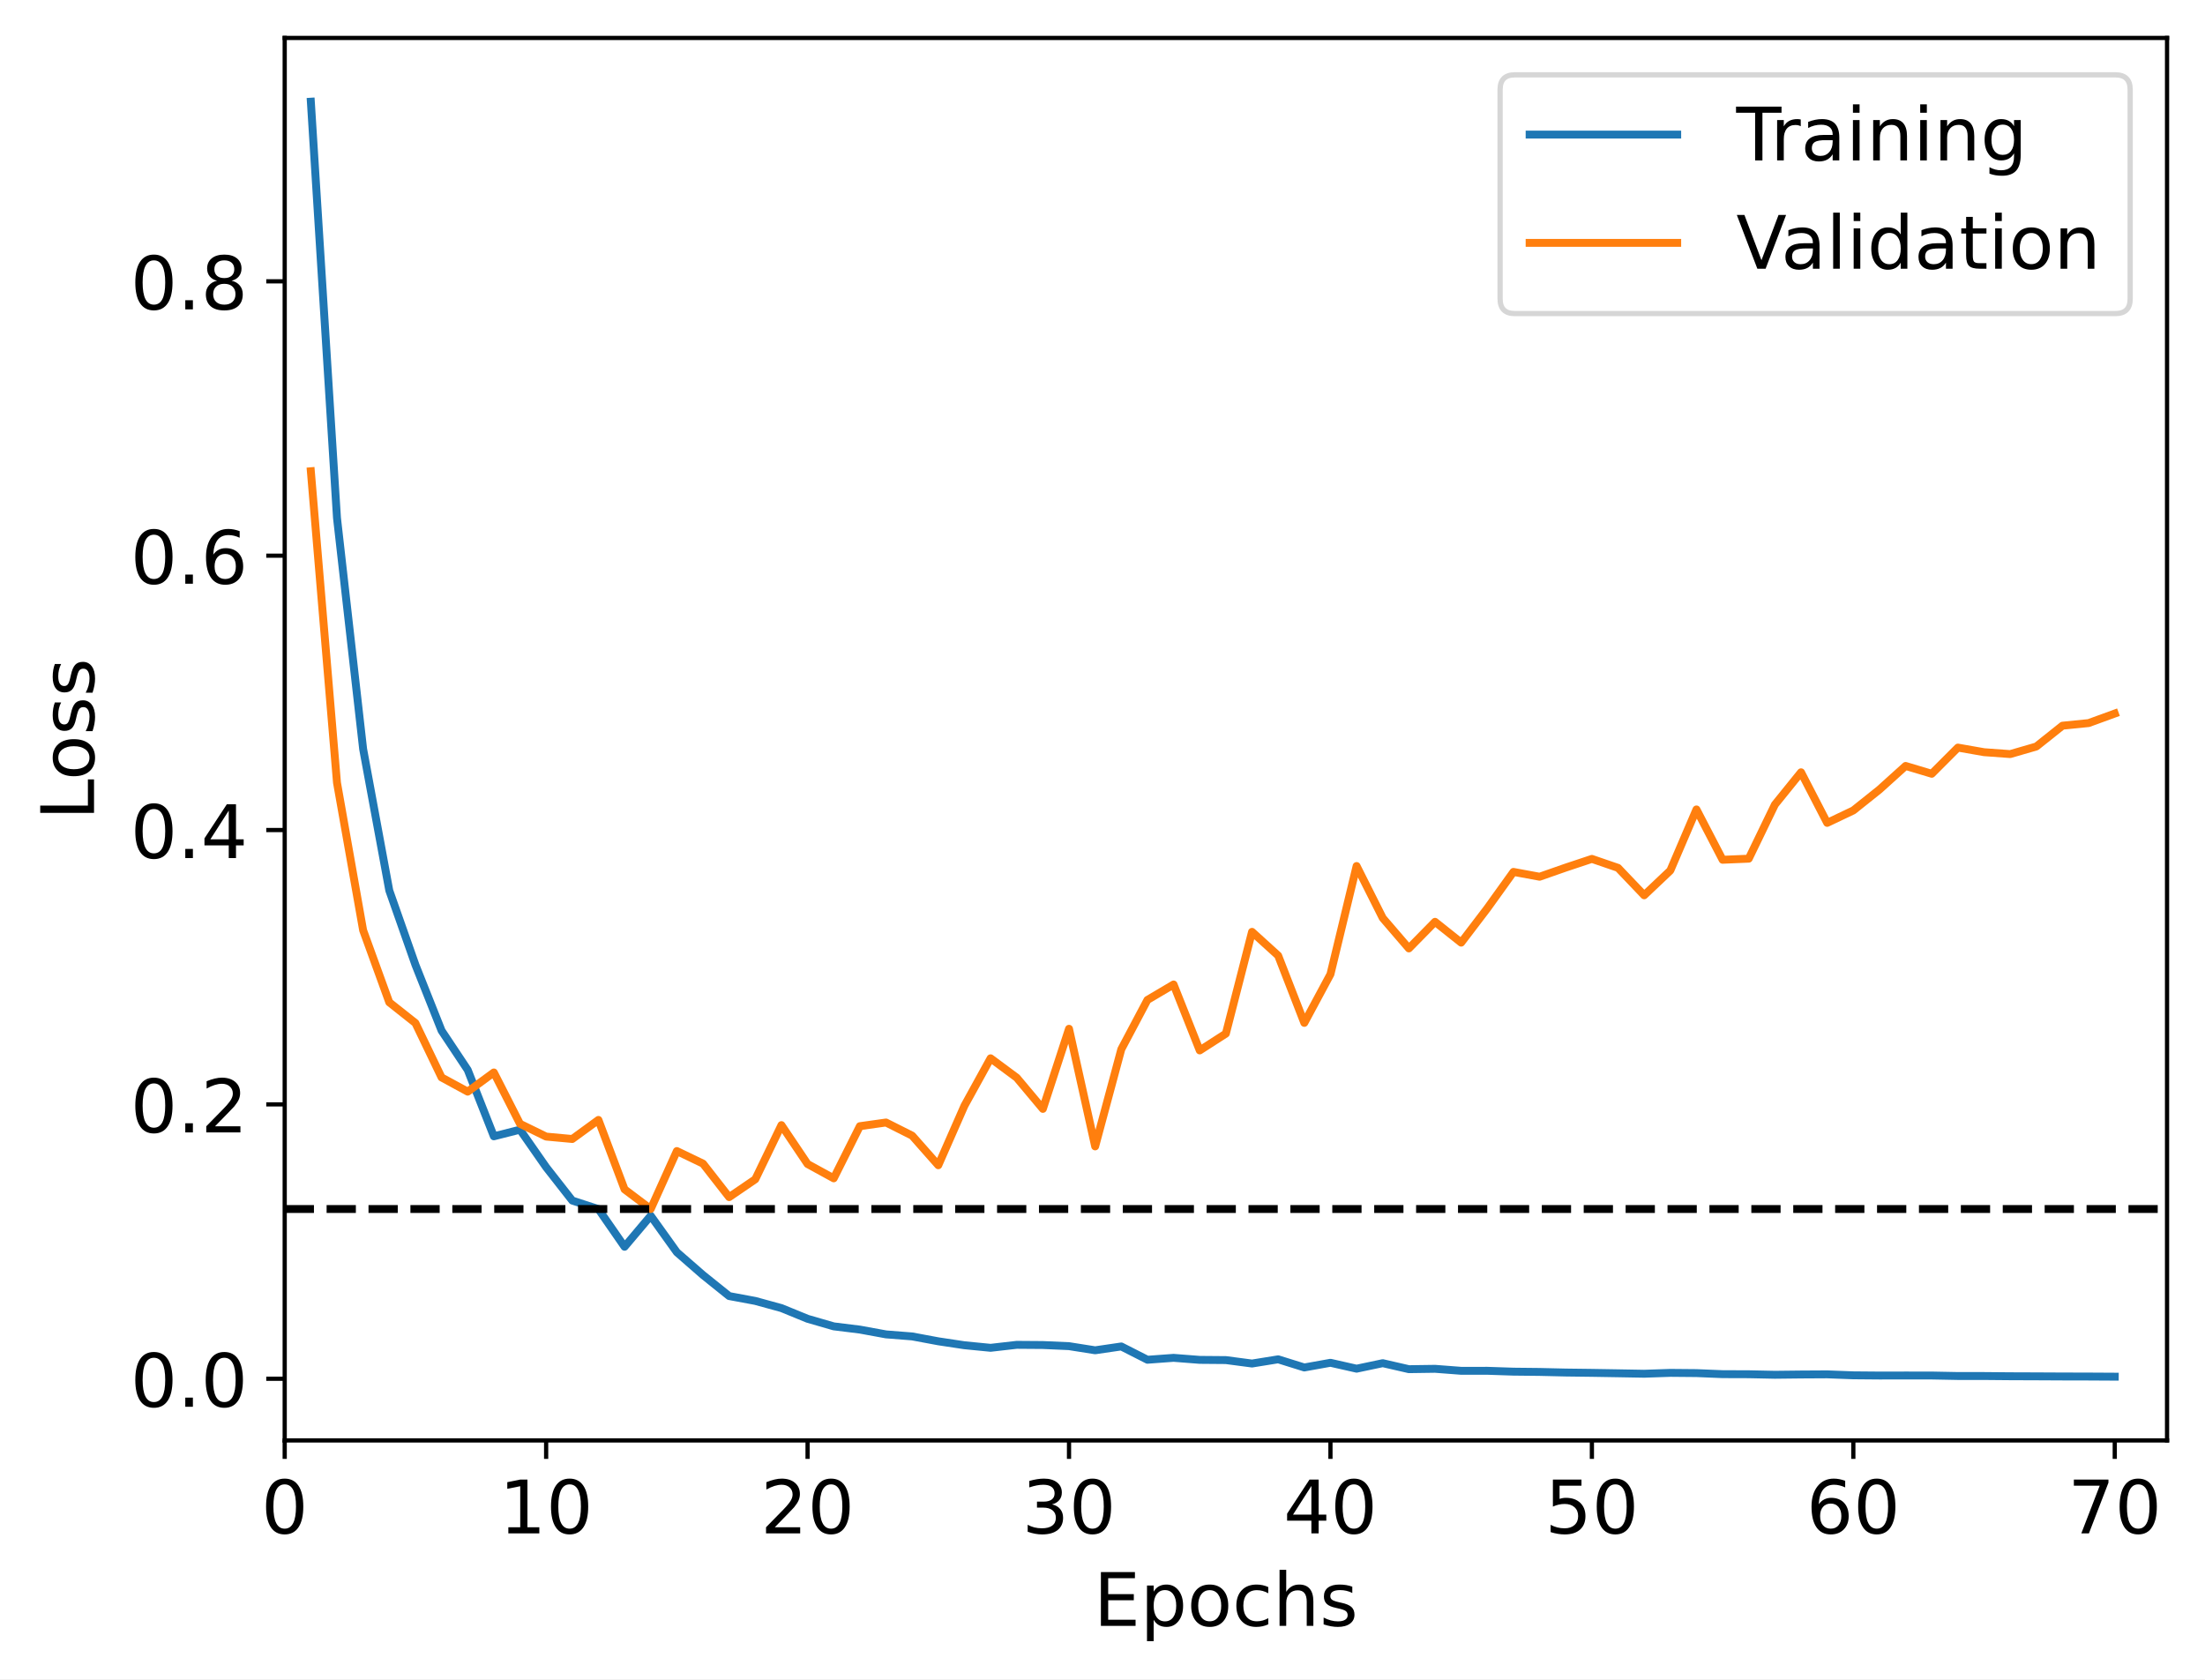
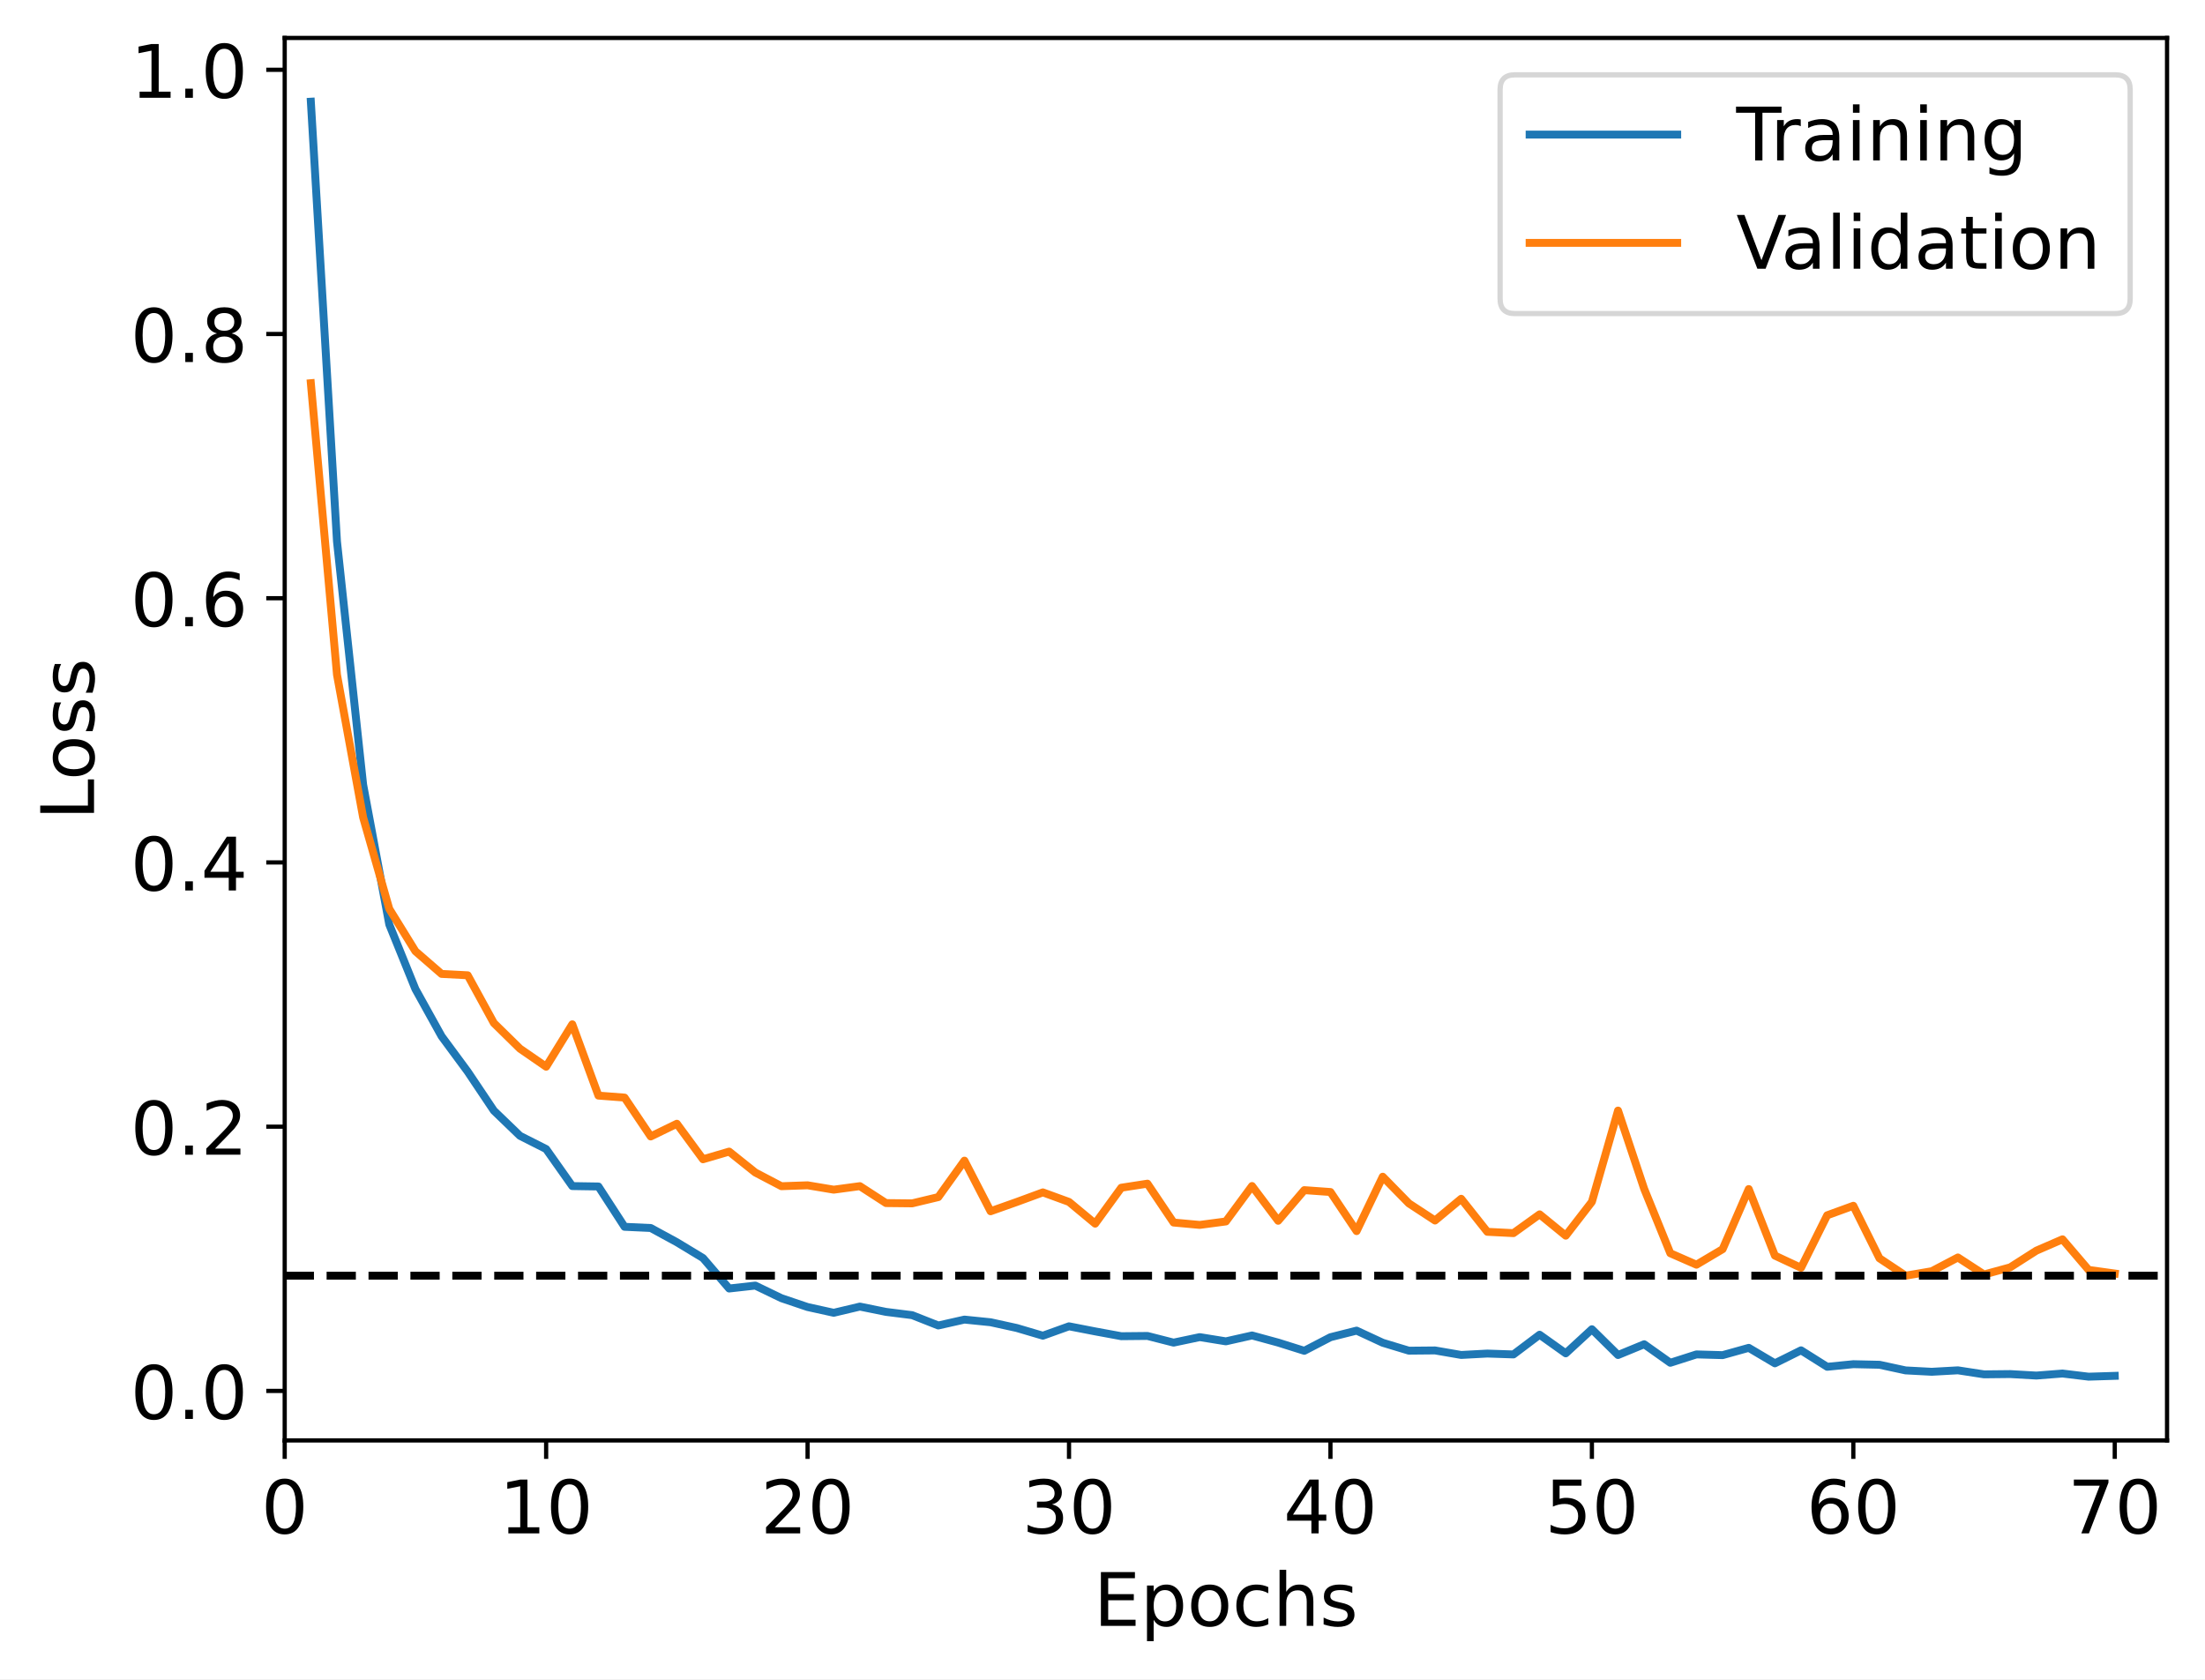
<svg xmlns="http://www.w3.org/2000/svg" xmlns:xlink="http://www.w3.org/1999/xlink" width="418.334pt" height="318.611pt" viewBox="0 0 418.334 318.611" version="1.1">
  <defs>
    <style type="text/css">*{stroke-linejoin: round; stroke-linecap: butt}</style>
  </defs>
  <g id="figure_1">
    <g id="patch_1">
      <path d="M 0 318.611  L 418.334 318.611  L 418.334 0  L 0 0  z " style="fill: #ffffff" />
    </g>
    <g id="axes_1">
      <g id="patch_2">
        <path d="M 54.014 273.312  L 411.134 273.312  L 411.134 7.2  L 54.014 7.2  z " style="fill: #ffffff" />
      </g>
      <g id="matplotlib.axis_1">
        <g id="xtick_1">
          <g id="line2d_1">
            <defs>
-               <path id="m3c6b637e3c" d="M 0 0  L 0 3.5  " style="stroke: #000000; stroke-width: 0.8" />
-             </defs>
-             <g>
-               <use xlink:href="#m3c6b637e3c" x="54.014" y="273.312" style="stroke: #000000; stroke-width: 0.8" />
+               <path id="mb7fa42f350" d="M 0 0  L 0 3.5  " style="stroke: #000000; stroke-width: 0.8" />
+             </defs>
+             <g>
+               <use xlink:href="#mb7fa42f350" x="54.014" y="273.312" style="stroke: #000000; stroke-width: 0.8" />
            </g>
          </g>
          <g id="text_1">
            <g transform="translate(49.56 290.9498) scale(0.14 -0.14)">
              <defs>
                <path id="DejaVuSans-30" d="M 2034 4250  Q 1547 4250 1301 3770  Q 1056 3291 1056 2328  Q 1056 1369 1301 889  Q 1547 409 2034 409  Q 2525 409 2770 889  Q 3016 1369 3016 2328  Q 3016 3291 2770 3770  Q 2525 4250 2034 4250  z M 2034 4750  Q 2819 4750 3233 4129  Q 3647 3509 3647 2328  Q 3647 1150 3233 529  Q 2819 -91 2034 -91  Q 1250 -91 836 529  Q 422 1150 422 2328  Q 422 3509 836 4129  Q 1250 4750 2034 4750  z " transform="scale(0.015625)" />
              </defs>
              <use xlink:href="#DejaVuSans-30" />
            </g>
          </g>
        </g>
        <g id="xtick_2">
          <g id="line2d_2">
            <g>
-               <use xlink:href="#m3c6b637e3c" x="103.614" y="273.312" style="stroke: #000000; stroke-width: 0.8" />
+               <use xlink:href="#mb7fa42f350" x="103.614" y="273.312" style="stroke: #000000; stroke-width: 0.8" />
            </g>
          </g>
          <g id="text_2">
            <g transform="translate(94.70625 290.9498) scale(0.14 -0.14)">
              <defs>
                <path id="DejaVuSans-31" d="M 794 531  L 1825 531  L 1825 4091  L 703 3866  L 703 4441  L 1819 4666  L 2450 4666  L 2450 531  L 3481 531  L 3481 0  L 794 0  L 794 531  z " transform="scale(0.015625)" />
              </defs>
              <use xlink:href="#DejaVuSans-31" />
              <use xlink:href="#DejaVuSans-30" x="63.623" />
            </g>
          </g>
        </g>
        <g id="xtick_3">
          <g id="line2d_3">
            <g>
-               <use xlink:href="#m3c6b637e3c" x="153.214" y="273.312" style="stroke: #000000; stroke-width: 0.8" />
+               <use xlink:href="#mb7fa42f350" x="153.214" y="273.312" style="stroke: #000000; stroke-width: 0.8" />
            </g>
          </g>
          <g id="text_3">
            <g transform="translate(144.3063 290.9498) scale(0.14 -0.14)">
              <defs>
                <path id="DejaVuSans-32" d="M 1228 531  L 3431 531  L 3431 0  L 469 0  L 469 531  Q 828 903 1448 1529  Q 2069 2156 2228 2338  Q 2531 2678 2651 2914  Q 2772 3150 2772 3378  Q 2772 3750 2511 3984  Q 2250 4219 1831 4219  Q 1534 4219 1204 4116  Q 875 4013 500 3803  L 500 4441  Q 881 4594 1212 4672  Q 1544 4750 1819 4750  Q 2544 4750 2975 4387  Q 3406 4025 3406 3419  Q 3406 3131 3298 2873  Q 3191 2616 2906 2266  Q 2828 2175 2409 1742  Q 1991 1309 1228 531  z " transform="scale(0.015625)" />
              </defs>
              <use xlink:href="#DejaVuSans-32" />
              <use xlink:href="#DejaVuSans-30" x="63.623" />
            </g>
          </g>
        </g>
        <g id="xtick_4">
          <g id="line2d_4">
            <g>
-               <use xlink:href="#m3c6b637e3c" x="202.814" y="273.312" style="stroke: #000000; stroke-width: 0.8" />
+               <use xlink:href="#mb7fa42f350" x="202.814" y="273.312" style="stroke: #000000; stroke-width: 0.8" />
            </g>
          </g>
          <g id="text_4">
            <g transform="translate(193.9062 290.9498) scale(0.14 -0.14)">
              <defs>
                <path id="DejaVuSans-33" d="M 2597 2516  Q 3050 2419 3304 2112  Q 3559 1806 3559 1356  Q 3559 666 3084 287  Q 2609 -91 1734 -91  Q 1441 -91 1130 -33  Q 819 25 488 141  L 488 750  Q 750 597 1062 519  Q 1375 441 1716 441  Q 2309 441 2620 675  Q 2931 909 2931 1356  Q 2931 1769 2642 2001  Q 2353 2234 1838 2234  L 1294 2234  L 1294 2753  L 1863 2753  Q 2328 2753 2575 2939  Q 2822 3125 2822 3475  Q 2822 3834 2567 4026  Q 2313 4219 1838 4219  Q 1578 4219 1281 4162  Q 984 4106 628 3988  L 628 4550  Q 988 4650 1302 4700  Q 1616 4750 1894 4750  Q 2613 4750 3031 4423  Q 3450 4097 3450 3541  Q 3450 3153 3228 2886  Q 3006 2619 2597 2516  z " transform="scale(0.015625)" />
              </defs>
              <use xlink:href="#DejaVuSans-33" />
              <use xlink:href="#DejaVuSans-30" x="63.623" />
            </g>
          </g>
        </g>
        <g id="xtick_5">
          <g id="line2d_5">
            <g>
-               <use xlink:href="#m3c6b637e3c" x="252.414" y="273.312" style="stroke: #000000; stroke-width: 0.8" />
+               <use xlink:href="#mb7fa42f350" x="252.414" y="273.312" style="stroke: #000000; stroke-width: 0.8" />
            </g>
          </g>
          <g id="text_5">
            <g transform="translate(243.5062 290.9498) scale(0.14 -0.14)">
              <defs>
                <path id="DejaVuSans-34" d="M 2419 4116  L 825 1625  L 2419 1625  L 2419 4116  z M 2253 4666  L 3047 4666  L 3047 1625  L 3713 1625  L 3713 1100  L 3047 1100  L 3047 0  L 2419 0  L 2419 1100  L 313 1100  L 313 1709  L 2253 4666  z " transform="scale(0.015625)" />
              </defs>
              <use xlink:href="#DejaVuSans-34" />
              <use xlink:href="#DejaVuSans-30" x="63.623" />
            </g>
          </g>
        </g>
        <g id="xtick_6">
          <g id="line2d_6">
            <g>
-               <use xlink:href="#m3c6b637e3c" x="302.014" y="273.312" style="stroke: #000000; stroke-width: 0.8" />
+               <use xlink:href="#mb7fa42f350" x="302.014" y="273.312" style="stroke: #000000; stroke-width: 0.8" />
            </g>
          </g>
          <g id="text_6">
            <g transform="translate(293.1062 290.9498) scale(0.14 -0.14)">
              <defs>
                <path id="DejaVuSans-35" d="M 691 4666  L 3169 4666  L 3169 4134  L 1269 4134  L 1269 2991  Q 1406 3038 1543 3061  Q 1681 3084 1819 3084  Q 2600 3084 3056 2656  Q 3513 2228 3513 1497  Q 3513 744 3044 326  Q 2575 -91 1722 -91  Q 1428 -91 1123 -41  Q 819 9 494 109  L 494 744  Q 775 591 1075 516  Q 1375 441 1709 441  Q 2250 441 2565 725  Q 2881 1009 2881 1497  Q 2881 1984 2565 2268  Q 2250 2553 1709 2553  Q 1456 2553 1204 2497  Q 953 2441 691 2322  L 691 4666  z " transform="scale(0.015625)" />
              </defs>
              <use xlink:href="#DejaVuSans-35" />
              <use xlink:href="#DejaVuSans-30" x="63.623" />
            </g>
          </g>
        </g>
        <g id="xtick_7">
          <g id="line2d_7">
            <g>
-               <use xlink:href="#m3c6b637e3c" x="351.614" y="273.312" style="stroke: #000000; stroke-width: 0.8" />
+               <use xlink:href="#mb7fa42f350" x="351.614" y="273.312" style="stroke: #000000; stroke-width: 0.8" />
            </g>
          </g>
          <g id="text_7">
            <g transform="translate(342.7063 290.9498) scale(0.14 -0.14)">
              <defs>
                <path id="DejaVuSans-36" d="M 2113 2584  Q 1688 2584 1439 2293  Q 1191 2003 1191 1497  Q 1191 994 1439 701  Q 1688 409 2113 409  Q 2538 409 2786 701  Q 3034 994 3034 1497  Q 3034 2003 2786 2293  Q 2538 2584 2113 2584  z M 3366 4563  L 3366 3988  Q 3128 4100 2886 4159  Q 2644 4219 2406 4219  Q 1781 4219 1451 3797  Q 1122 3375 1075 2522  Q 1259 2794 1537 2939  Q 1816 3084 2150 3084  Q 2853 3084 3261 2657  Q 3669 2231 3669 1497  Q 3669 778 3244 343  Q 2819 -91 2113 -91  Q 1303 -91 875 529  Q 447 1150 447 2328  Q 447 3434 972 4092  Q 1497 4750 2381 4750  Q 2619 4750 2861 4703  Q 3103 4656 3366 4563  z " transform="scale(0.015625)" />
              </defs>
              <use xlink:href="#DejaVuSans-36" />
              <use xlink:href="#DejaVuSans-30" x="63.623" />
            </g>
          </g>
        </g>
        <g id="xtick_8">
          <g id="line2d_8">
            <g>
-               <use xlink:href="#m3c6b637e3c" x="401.214" y="273.312" style="stroke: #000000; stroke-width: 0.8" />
+               <use xlink:href="#mb7fa42f350" x="401.214" y="273.312" style="stroke: #000000; stroke-width: 0.8" />
            </g>
          </g>
          <g id="text_8">
            <g transform="translate(392.3062 290.9498) scale(0.14 -0.14)">
              <defs>
                <path id="DejaVuSans-37" d="M 525 4666  L 3525 4666  L 3525 4397  L 1831 0  L 1172 0  L 2766 4134  L 525 4134  L 525 4666  z " transform="scale(0.015625)" />
              </defs>
              <use xlink:href="#DejaVuSans-37" />
              <use xlink:href="#DejaVuSans-30" x="63.623" />
            </g>
          </g>
        </g>
        <g id="text_9">
          <g transform="translate(207.4919 308.4992) scale(0.14 -0.14)">
            <defs>
              <path id="DejaVuSans-45" d="M 628 4666  L 3578 4666  L 3578 4134  L 1259 4134  L 1259 2753  L 3481 2753  L 3481 2222  L 1259 2222  L 1259 531  L 3634 531  L 3634 0  L 628 0  L 628 4666  z " transform="scale(0.015625)" />
              <path id="DejaVuSans-70" d="M 1159 525  L 1159 -1331  L 581 -1331  L 581 3500  L 1159 3500  L 1159 2969  Q 1341 3281 1617 3432  Q 1894 3584 2278 3584  Q 2916 3584 3314 3078  Q 3713 2572 3713 1747  Q 3713 922 3314 415  Q 2916 -91 2278 -91  Q 1894 -91 1617 61  Q 1341 213 1159 525  z M 3116 1747  Q 3116 2381 2855 2742  Q 2594 3103 2138 3103  Q 1681 3103 1420 2742  Q 1159 2381 1159 1747  Q 1159 1113 1420 752  Q 1681 391 2138 391  Q 2594 391 2855 752  Q 3116 1113 3116 1747  z " transform="scale(0.015625)" />
              <path id="DejaVuSans-6f" d="M 1959 3097  Q 1497 3097 1228 2736  Q 959 2375 959 1747  Q 959 1119 1226 758  Q 1494 397 1959 397  Q 2419 397 2687 759  Q 2956 1122 2956 1747  Q 2956 2369 2687 2733  Q 2419 3097 1959 3097  z M 1959 3584  Q 2709 3584 3137 3096  Q 3566 2609 3566 1747  Q 3566 888 3137 398  Q 2709 -91 1959 -91  Q 1206 -91 779 398  Q 353 888 353 1747  Q 353 2609 779 3096  Q 1206 3584 1959 3584  z " transform="scale(0.015625)" />
              <path id="DejaVuSans-63" d="M 3122 3366  L 3122 2828  Q 2878 2963 2633 3030  Q 2388 3097 2138 3097  Q 1578 3097 1268 2742  Q 959 2388 959 1747  Q 959 1106 1268 751  Q 1578 397 2138 397  Q 2388 397 2633 464  Q 2878 531 3122 666  L 3122 134  Q 2881 22 2623 -34  Q 2366 -91 2075 -91  Q 1284 -91 818 406  Q 353 903 353 1747  Q 353 2603 823 3093  Q 1294 3584 2113 3584  Q 2378 3584 2631 3529  Q 2884 3475 3122 3366  z " transform="scale(0.015625)" />
              <path id="DejaVuSans-68" d="M 3513 2113  L 3513 0  L 2938 0  L 2938 2094  Q 2938 2591 2744 2837  Q 2550 3084 2163 3084  Q 1697 3084 1428 2787  Q 1159 2491 1159 1978  L 1159 0  L 581 0  L 581 4863  L 1159 4863  L 1159 2956  Q 1366 3272 1645 3428  Q 1925 3584 2291 3584  Q 2894 3584 3203 3211  Q 3513 2838 3513 2113  z " transform="scale(0.015625)" />
              <path id="DejaVuSans-73" d="M 2834 3397  L 2834 2853  Q 2591 2978 2328 3040  Q 2066 3103 1784 3103  Q 1356 3103 1142 2972  Q 928 2841 928 2578  Q 928 2378 1081 2264  Q 1234 2150 1697 2047  L 1894 2003  Q 2506 1872 2764 1633  Q 3022 1394 3022 966  Q 3022 478 2636 193  Q 2250 -91 1575 -91  Q 1294 -91 989 -36  Q 684 19 347 128  L 347 722  Q 666 556 975 473  Q 1284 391 1588 391  Q 1994 391 2212 530  Q 2431 669 2431 922  Q 2431 1156 2273 1281  Q 2116 1406 1581 1522  L 1381 1569  Q 847 1681 609 1914  Q 372 2147 372 2553  Q 372 3047 722 3315  Q 1072 3584 1716 3584  Q 2034 3584 2315 3537  Q 2597 3491 2834 3397  z " transform="scale(0.015625)" />
            </defs>
            <use xlink:href="#DejaVuSans-45" />
            <use xlink:href="#DejaVuSans-70" x="63.184" />
            <use xlink:href="#DejaVuSans-6f" x="126.66" />
            <use xlink:href="#DejaVuSans-63" x="187.842" />
            <use xlink:href="#DejaVuSans-68" x="242.822" />
            <use xlink:href="#DejaVuSans-73" x="306.201" />
          </g>
        </g>
      </g>
      <g id="matplotlib.axis_2">
        <g id="ytick_1">
          <g id="line2d_9">
            <defs>
-               <path id="m72e291e5b5" d="M 0 0  L -3.5 0  " style="stroke: #000000; stroke-width: 0.8" />
-             </defs>
-             <g>
-               <use xlink:href="#m72e291e5b5" x="54.014" y="261.607" style="stroke: #000000; stroke-width: 0.8" />
+               <path id="mcf08b9a007" d="M 0 0  L -3.5 0  " style="stroke: #000000; stroke-width: 0.8" />
+             </defs>
+             <g>
+               <use xlink:href="#mcf08b9a007" x="54.014" y="263.916" style="stroke: #000000; stroke-width: 0.8" />
            </g>
          </g>
          <g id="text_10">
-             <g transform="translate(24.74938 266.9263) scale(0.14 -0.14)">
+             <g transform="translate(24.74938 269.2354) scale(0.14 -0.14)">
              <defs>
                <path id="DejaVuSans-2e" d="M 684 794  L 1344 794  L 1344 0  L 684 0  L 684 794  z " transform="scale(0.015625)" />
              </defs>
              <use xlink:href="#DejaVuSans-30" />
              <use xlink:href="#DejaVuSans-2e" x="63.623" />
              <use xlink:href="#DejaVuSans-30" x="95.41" />
            </g>
          </g>
        </g>
        <g id="ytick_2">
          <g id="line2d_10">
            <g>
-               <use xlink:href="#m72e291e5b5" x="54.014" y="209.551" style="stroke: #000000; stroke-width: 0.8" />
+               <use xlink:href="#mcf08b9a007" x="54.014" y="213.781" style="stroke: #000000; stroke-width: 0.8" />
            </g>
          </g>
          <g id="text_11">
-             <g transform="translate(24.74938 214.8698) scale(0.14 -0.14)">
+             <g transform="translate(24.74938 219.0998) scale(0.14 -0.14)">
              <use xlink:href="#DejaVuSans-30" />
              <use xlink:href="#DejaVuSans-2e" x="63.623" />
              <use xlink:href="#DejaVuSans-32" x="95.41" />
            </g>
          </g>
        </g>
        <g id="ytick_3">
          <g id="line2d_11">
            <g>
-               <use xlink:href="#m72e291e5b5" x="54.014" y="157.494" style="stroke: #000000; stroke-width: 0.8" />
+               <use xlink:href="#mcf08b9a007" x="54.014" y="163.645" style="stroke: #000000; stroke-width: 0.8" />
            </g>
          </g>
          <g id="text_12">
-             <g transform="translate(24.74938 162.8133) scale(0.14 -0.14)">
+             <g transform="translate(24.74938 168.9642) scale(0.14 -0.14)">
              <use xlink:href="#DejaVuSans-30" />
              <use xlink:href="#DejaVuSans-2e" x="63.623" />
              <use xlink:href="#DejaVuSans-34" x="95.41" />
            </g>
          </g>
        </g>
        <g id="ytick_4">
          <g id="line2d_12">
            <g>
-               <use xlink:href="#m72e291e5b5" x="54.014" y="105.438" style="stroke: #000000; stroke-width: 0.8" />
+               <use xlink:href="#mcf08b9a007" x="54.014" y="113.51" style="stroke: #000000; stroke-width: 0.8" />
            </g>
          </g>
          <g id="text_13">
-             <g transform="translate(24.74938 110.7569) scale(0.14 -0.14)">
+             <g transform="translate(24.74938 118.8285) scale(0.14 -0.14)">
              <use xlink:href="#DejaVuSans-30" />
              <use xlink:href="#DejaVuSans-2e" x="63.623" />
              <use xlink:href="#DejaVuSans-36" x="95.41" />
            </g>
          </g>
        </g>
        <g id="ytick_5">
          <g id="line2d_13">
            <g>
-               <use xlink:href="#m72e291e5b5" x="54.014" y="53.381" style="stroke: #000000; stroke-width: 0.8" />
+               <use xlink:href="#mcf08b9a007" x="54.014" y="63.374" style="stroke: #000000; stroke-width: 0.8" />
            </g>
          </g>
          <g id="text_14">
-             <g transform="translate(24.74938 58.70036) scale(0.14 -0.14)">
+             <g transform="translate(24.74938 68.69293) scale(0.14 -0.14)">
              <defs>
                <path id="DejaVuSans-38" d="M 2034 2216  Q 1584 2216 1326 1975  Q 1069 1734 1069 1313  Q 1069 891 1326 650  Q 1584 409 2034 409  Q 2484 409 2743 651  Q 3003 894 3003 1313  Q 3003 1734 2745 1975  Q 2488 2216 2034 2216  z M 1403 2484  Q 997 2584 770 2862  Q 544 3141 544 3541  Q 544 4100 942 4425  Q 1341 4750 2034 4750  Q 2731 4750 3128 4425  Q 3525 4100 3525 3541  Q 3525 3141 3298 2862  Q 3072 2584 2669 2484  Q 3125 2378 3379 2068  Q 3634 1759 3634 1313  Q 3634 634 3220 271  Q 2806 -91 2034 -91  Q 1263 -91 848 271  Q 434 634 434 1313  Q 434 1759 690 2068  Q 947 2378 1403 2484  z M 1172 3481  Q 1172 3119 1398 2916  Q 1625 2713 2034 2713  Q 2441 2713 2670 2916  Q 2900 3119 2900 3481  Q 2900 3844 2670 4047  Q 2441 4250 2034 4250  Q 1625 4250 1398 4047  Q 1172 3844 1172 3481  z " transform="scale(0.015625)" />
              </defs>
              <use xlink:href="#DejaVuSans-30" />
              <use xlink:href="#DejaVuSans-2e" x="63.623" />
              <use xlink:href="#DejaVuSans-38" x="95.41" />
            </g>
          </g>
        </g>
-         <g id="text_15">
+         <g id="ytick_6">
+           <g id="line2d_14">
+             <g>
+               <use xlink:href="#mcf08b9a007" x="54.014" y="13.238" style="stroke: #000000; stroke-width: 0.8" />
+             </g>
+           </g>
+           <g id="text_15">
+             <g transform="translate(24.74938 18.55731) scale(0.14 -0.14)">
+               <use xlink:href="#DejaVuSans-31" />
+               <use xlink:href="#DejaVuSans-2e" x="63.623" />
+               <use xlink:href="#DejaVuSans-30" x="95.41" />
+             </g>
+           </g>
+         </g>
+         <g id="text_16">
          <g transform="translate(17.83781 155.6101) rotate(-90) scale(0.14 -0.14)">
            <defs>
              <path id="DejaVuSans-4c" d="M 628 4666  L 1259 4666  L 1259 531  L 3531 531  L 3531 0  L 628 0  L 628 4666  z " transform="scale(0.015625)" />
            </defs>
            <use xlink:href="#DejaVuSans-4c" />
            <use xlink:href="#DejaVuSans-6f" x="53.963" />
            <use xlink:href="#DejaVuSans-73" x="115.145" />
            <use xlink:href="#DejaVuSans-73" x="167.244" />
          </g>
        </g>
      </g>
-       <g id="line2d_14">
-         <path d="M 58.974 19.296  L 63.934 98.281  L 68.894 142.122  L 73.854 168.962  L 78.814 183.071  L 83.774 195.552  L 88.734 203.013  L 93.694 215.608  L 98.654 214.354  L 103.614 221.464  L 108.574 227.8  L 113.534 229.416  L 118.494 236.566  L 123.454 230.686  L 128.414 237.608  L 133.374 241.933  L 138.334 245.919  L 143.294 246.844  L 148.254 248.204  L 153.214 250.234  L 158.174 251.669  L 163.134 252.282  L 168.094 253.191  L 173.054 253.579  L 178.014 254.504  L 182.974 255.253  L 187.934 255.74  L 192.894 255.173  L 197.854 255.209  L 202.814 255.426  L 207.774 256.209  L 212.734 255.483  L 217.694 258.006  L 222.654 257.642  L 227.614 258.028  L 232.574 258.069  L 237.534 258.722  L 242.494 257.922  L 247.454 259.47  L 252.414 258.579  L 257.374 259.701  L 262.334 258.655  L 267.294 259.794  L 272.254 259.724  L 277.214 260.103  L 282.174 260.1  L 287.134 260.264  L 292.094 260.316  L 297.054 260.43  L 302.014 260.492  L 306.974 260.574  L 311.934 260.66  L 316.894 260.494  L 321.854 260.538  L 326.814 260.739  L 331.774 260.755  L 336.734 260.856  L 341.694 260.801  L 346.654 260.774  L 351.614 260.959  L 356.574 261  L 361.534 260.992  L 366.494 260.996  L 371.454 261.09  L 376.414 261.092  L 381.374 261.135  L 386.334 261.153  L 391.294 261.178  L 396.254 261.189  L 401.214 261.216  " clip-path="url(#p0749fb3d42)" style="fill: none; stroke: #1f77b4; stroke-width: 1.5; stroke-linecap: square" />
-       </g>
      <g id="line2d_15">
-         <path d="M 58.974 89.415  L 63.934 148.509  L 68.894 176.518  L 73.854 190.186  L 78.814 194.115  L 83.774 204.436  L 88.734 207.134  L 93.694 203.494  L 98.654 213.235  L 103.614 215.661  L 108.574 216.118  L 113.534 212.499  L 118.494 225.67  L 123.454 229.405  L 128.414 218.406  L 133.374 220.791  L 138.334 227.147  L 143.294 223.761  L 148.254 213.486  L 153.214 220.865  L 158.174 223.582  L 163.134 213.686  L 168.094 212.989  L 173.054 215.483  L 178.014 221.098  L 182.974 209.809  L 187.934 200.807  L 192.894 204.483  L 197.854 210.403  L 202.814 195.205  L 207.774 217.52  L 212.734 199.092  L 217.694 189.73  L 222.654 186.802  L 227.614 199.312  L 232.574 196.121  L 237.534 176.815  L 242.494 181.318  L 247.454 194.087  L 252.414 184.857  L 257.374 164.325  L 262.334 174.187  L 267.294 179.957  L 272.254 174.911  L 277.214 178.859  L 282.174 172.346  L 287.134 165.439  L 292.094 166.355  L 297.054 164.62  L 302.014 162.97  L 306.974 164.672  L 311.934 169.875  L 316.894 165.177  L 321.854 153.587  L 326.814 163.137  L 331.774 162.929  L 336.734 152.673  L 341.694 146.538  L 346.654 156.136  L 351.614 153.775  L 356.574 149.813  L 361.534 145.335  L 366.494 146.819  L 371.454 141.851  L 376.414 142.723  L 381.374 143.083  L 386.334 141.646  L 391.294 137.696  L 396.254 137.2  L 401.214 135.391  " clip-path="url(#p0749fb3d42)" style="fill: none; stroke: #ff7f0e; stroke-width: 1.5; stroke-linecap: square" />
+         <path d="M 58.974 19.296  L 63.934 102.746  L 68.894 148.878  L 73.854 175.424  L 78.814 187.671  L 83.774 196.617  L 88.734 203.336  L 93.694 210.737  L 98.654 215.518  L 103.614 218.026  L 108.574 225.051  L 113.534 225.129  L 118.494 232.779  L 123.454 233.006  L 128.414 235.708  L 133.374 238.709  L 138.334 244.487  L 143.294 243.932  L 148.254 246.325  L 153.214 248  L 158.174 249.094  L 163.134 247.918  L 168.094 248.924  L 173.054 249.545  L 178.014 251.503  L 182.974 250.385  L 187.934 250.89  L 192.894 251.977  L 197.854 253.442  L 202.814 251.659  L 207.774 252.624  L 212.734 253.537  L 217.694 253.489  L 222.654 254.754  L 227.614 253.711  L 232.574 254.512  L 237.534 253.397  L 242.494 254.749  L 247.454 256.308  L 252.414 253.728  L 257.374 252.479  L 262.334 254.782  L 267.294 256.284  L 272.254 256.238  L 277.214 257.095  L 282.174 256.83  L 287.134 256.996  L 292.094 253.256  L 297.054 256.788  L 302.014 252.216  L 306.974 257.108  L 311.934 255.065  L 316.894 258.581  L 321.854 256.991  L 326.814 257.13  L 331.774 255.746  L 336.734 258.683  L 341.694 256.218  L 346.654 259.34  L 351.614 258.847  L 356.574 258.956  L 361.534 260.028  L 366.494 260.288  L 371.454 260.012  L 376.414 260.775  L 381.374 260.723  L 386.334 261.005  L 391.294 260.618  L 396.254 261.216  L 401.214 261.061  " clip-path="url(#p1fd684b2aa)" style="fill: none; stroke: #1f77b4; stroke-width: 1.5; stroke-linecap: square" />
      </g>
      <g id="line2d_16">
-         <path d="M 54.014 229.405  L 411.134 229.405  " clip-path="url(#p0749fb3d42)" style="fill: none; stroke-dasharray: 5.55,2.4; stroke-dashoffset: 0; stroke: #000000; stroke-width: 1.5" />
+         <path d="M 58.974 72.71  L 63.934 128.024  L 68.894 155.105  L 73.854 172.459  L 78.814 180.491  L 83.774 184.795  L 88.734 185.054  L 93.694 194.115  L 98.654 198.984  L 103.614 202.401  L 108.574 194.358  L 113.534 207.883  L 118.494 208.262  L 123.454 215.636  L 128.414 213.224  L 133.374 219.964  L 138.334 218.509  L 143.294 222.476  L 148.254 225.075  L 153.214 224.902  L 158.174 225.733  L 163.134 225.065  L 168.094 228.277  L 173.054 228.33  L 178.014 227.142  L 182.974 220.227  L 187.934 229.83  L 192.894 228.071  L 197.854 226.249  L 202.814 228.059  L 207.774 232.179  L 212.734 225.361  L 217.694 224.596  L 222.654 231.969  L 227.614 232.421  L 232.574 231.764  L 237.534 225.039  L 242.494 231.634  L 247.454 225.822  L 252.414 226.177  L 257.374 233.595  L 262.334 223.273  L 267.294 228.337  L 272.254 231.586  L 277.214 227.464  L 282.174 233.728  L 287.134 233.98  L 292.094 230.415  L 297.054 234.461  L 302.014 228.04  L 306.974 210.726  L 311.934 225.582  L 316.894 237.797  L 321.854 239.969  L 326.814 237.026  L 331.774 225.616  L 336.734 238.243  L 341.694 240.56  L 346.654 230.596  L 351.614 228.79  L 356.574 238.756  L 361.534 242.055  L 366.494 241.205  L 371.454 238.599  L 376.414 241.825  L 381.374 240.473  L 386.334 237.309  L 391.294 235.153  L 396.254 240.957  L 401.214 241.644  " clip-path="url(#p1fd684b2aa)" style="fill: none; stroke: #ff7f0e; stroke-width: 1.5; stroke-linecap: square" />
+       </g>
+       <g id="line2d_17">
+         <path d="M 54.014 242.055  L 411.134 242.055  " clip-path="url(#p1fd684b2aa)" style="fill: none; stroke-dasharray: 5.55,2.4; stroke-dashoffset: 0; stroke: #000000; stroke-width: 1.5" />
      </g>
      <g id="patch_3">
        <path d="M 54.014 273.312  L 54.014 7.2  " style="fill: none; stroke: #000000; stroke-width: 0.8; stroke-linejoin: miter; stroke-linecap: square" />
      </g>
      <g id="patch_4">
        <path d="M 411.134 273.312  L 411.134 7.2  " style="fill: none; stroke: #000000; stroke-width: 0.8; stroke-linejoin: miter; stroke-linecap: square" />
      </g>
      <g id="patch_5">
        <path d="M 54.014 273.312  L 411.134 273.312  " style="fill: none; stroke: #000000; stroke-width: 0.8; stroke-linejoin: miter; stroke-linecap: square" />
      </g>
      <g id="patch_6">
        <path d="M 54.014 7.2  L 411.134 7.2  " style="fill: none; stroke: #000000; stroke-width: 0.8; stroke-linejoin: miter; stroke-linecap: square" />
      </g>
      <g id="legend_1">
        <g id="patch_7">
          <path d="M 287.4 59.499  L 401.334 59.499  Q 404.134 59.499 404.134 56.699  L 404.134 17  Q 404.134 14.2 401.334 14.2  L 287.4 14.2  Q 284.6 14.2 284.6 17  L 284.6 56.699  Q 284.6 59.499 287.4 59.499  z " style="fill: #ffffff; opacity: 0.8; stroke: #cccccc; stroke-linejoin: miter" />
        </g>
-         <g id="line2d_17">
+         <g id="line2d_18">
          <path d="M 290.2 25.538  L 304.2 25.538  L 318.2 25.538  " style="fill: none; stroke: #1f77b4; stroke-width: 1.5; stroke-linecap: square" />
        </g>
-         <g id="text_16">
+         <g id="text_17">
          <g transform="translate(329.4 30.43781) scale(0.14 -0.14)">
            <defs>
              <path id="DejaVuSans-54" d="M -19 4666  L 3928 4666  L 3928 4134  L 2272 4134  L 2272 0  L 1638 0  L 1638 4134  L -19 4134  L -19 4666  z " transform="scale(0.015625)" />
              <path id="DejaVuSans-72" d="M 2631 2963  Q 2534 3019 2420 3045  Q 2306 3072 2169 3072  Q 1681 3072 1420 2755  Q 1159 2438 1159 1844  L 1159 0  L 581 0  L 581 3500  L 1159 3500  L 1159 2956  Q 1341 3275 1631 3429  Q 1922 3584 2338 3584  Q 2397 3584 2469 3576  Q 2541 3569 2628 3553  L 2631 2963  z " transform="scale(0.015625)" />
              <path id="DejaVuSans-61" d="M 2194 1759  Q 1497 1759 1228 1600  Q 959 1441 959 1056  Q 959 750 1161 570  Q 1363 391 1709 391  Q 2188 391 2477 730  Q 2766 1069 2766 1631  L 2766 1759  L 2194 1759  z M 3341 1997  L 3341 0  L 2766 0  L 2766 531  Q 2569 213 2275 61  Q 1981 -91 1556 -91  Q 1019 -91 701 211  Q 384 513 384 1019  Q 384 1609 779 1909  Q 1175 2209 1959 2209  L 2766 2209  L 2766 2266  Q 2766 2663 2505 2880  Q 2244 3097 1772 3097  Q 1472 3097 1187 3025  Q 903 2953 641 2809  L 641 3341  Q 956 3463 1253 3523  Q 1550 3584 1831 3584  Q 2591 3584 2966 3190  Q 3341 2797 3341 1997  z " transform="scale(0.015625)" />
              <path id="DejaVuSans-69" d="M 603 3500  L 1178 3500  L 1178 0  L 603 0  L 603 3500  z M 603 4863  L 1178 4863  L 1178 4134  L 603 4134  L 603 4863  z " transform="scale(0.015625)" />
              <path id="DejaVuSans-6e" d="M 3513 2113  L 3513 0  L 2938 0  L 2938 2094  Q 2938 2591 2744 2837  Q 2550 3084 2163 3084  Q 1697 3084 1428 2787  Q 1159 2491 1159 1978  L 1159 0  L 581 0  L 581 3500  L 1159 3500  L 1159 2956  Q 1366 3272 1645 3428  Q 1925 3584 2291 3584  Q 2894 3584 3203 3211  Q 3513 2838 3513 2113  z " transform="scale(0.015625)" />
              <path id="DejaVuSans-67" d="M 2906 1791  Q 2906 2416 2648 2759  Q 2391 3103 1925 3103  Q 1463 3103 1205 2759  Q 947 2416 947 1791  Q 947 1169 1205 825  Q 1463 481 1925 481  Q 2391 481 2648 825  Q 2906 1169 2906 1791  z M 3481 434  Q 3481 -459 3084 -895  Q 2688 -1331 1869 -1331  Q 1566 -1331 1297 -1286  Q 1028 -1241 775 -1147  L 775 -588  Q 1028 -725 1275 -790  Q 1522 -856 1778 -856  Q 2344 -856 2625 -561  Q 2906 -266 2906 331  L 2906 616  Q 2728 306 2450 153  Q 2172 0 1784 0  Q 1141 0 747 490  Q 353 981 353 1791  Q 353 2603 747 3093  Q 1141 3584 1784 3584  Q 2172 3584 2450 3431  Q 2728 3278 2906 2969  L 2906 3500  L 3481 3500  L 3481 434  z " transform="scale(0.015625)" />
            </defs>
            <use xlink:href="#DejaVuSans-54" />
            <use xlink:href="#DejaVuSans-72" x="46.334" />
            <use xlink:href="#DejaVuSans-61" x="87.447" />
            <use xlink:href="#DejaVuSans-69" x="148.727" />
            <use xlink:href="#DejaVuSans-6e" x="176.51" />
            <use xlink:href="#DejaVuSans-69" x="239.889" />
            <use xlink:href="#DejaVuSans-6e" x="267.672" />
            <use xlink:href="#DejaVuSans-67" x="331.051" />
          </g>
        </g>
-         <g id="line2d_18">
+         <g id="line2d_19">
          <path d="M 290.2 46.087  L 304.2 46.087  L 318.2 46.087  " style="fill: none; stroke: #ff7f0e; stroke-width: 1.5; stroke-linecap: square" />
        </g>
-         <g id="text_17">
+         <g id="text_18">
          <g transform="translate(329.4 50.98719) scale(0.14 -0.14)">
            <defs>
              <path id="DejaVuSans-56" d="M 1831 0  L 50 4666  L 709 4666  L 2188 738  L 3669 4666  L 4325 4666  L 2547 0  L 1831 0  z " transform="scale(0.015625)" />
              <path id="DejaVuSans-6c" d="M 603 4863  L 1178 4863  L 1178 0  L 603 0  L 603 4863  z " transform="scale(0.015625)" />
              <path id="DejaVuSans-64" d="M 2906 2969  L 2906 4863  L 3481 4863  L 3481 0  L 2906 0  L 2906 525  Q 2725 213 2448 61  Q 2172 -91 1784 -91  Q 1150 -91 751 415  Q 353 922 353 1747  Q 353 2572 751 3078  Q 1150 3584 1784 3584  Q 2172 3584 2448 3432  Q 2725 3281 2906 2969  z M 947 1747  Q 947 1113 1208 752  Q 1469 391 1925 391  Q 2381 391 2643 752  Q 2906 1113 2906 1747  Q 2906 2381 2643 2742  Q 2381 3103 1925 3103  Q 1469 3103 1208 2742  Q 947 2381 947 1747  z " transform="scale(0.015625)" />
              <path id="DejaVuSans-74" d="M 1172 4494  L 1172 3500  L 2356 3500  L 2356 3053  L 1172 3053  L 1172 1153  Q 1172 725 1289 603  Q 1406 481 1766 481  L 2356 481  L 2356 0  L 1766 0  Q 1100 0 847 248  Q 594 497 594 1153  L 594 3053  L 172 3053  L 172 3500  L 594 3500  L 594 4494  L 1172 4494  z " transform="scale(0.015625)" />
            </defs>
            <use xlink:href="#DejaVuSans-56" />
            <use xlink:href="#DejaVuSans-61" x="60.658" />
            <use xlink:href="#DejaVuSans-6c" x="121.938" />
            <use xlink:href="#DejaVuSans-69" x="149.721" />
            <use xlink:href="#DejaVuSans-64" x="177.504" />
            <use xlink:href="#DejaVuSans-61" x="240.98" />
            <use xlink:href="#DejaVuSans-74" x="302.26" />
            <use xlink:href="#DejaVuSans-69" x="341.469" />
            <use xlink:href="#DejaVuSans-6f" x="369.252" />
            <use xlink:href="#DejaVuSans-6e" x="430.434" />
          </g>
        </g>
      </g>
    </g>
  </g>
  <defs>
-     <clipPath id="p0749fb3d42">
+     <clipPath id="p1fd684b2aa">
      <rect x="54.014" y="7.2" width="357.12" height="266.112" />
    </clipPath>
  </defs>
</svg>
